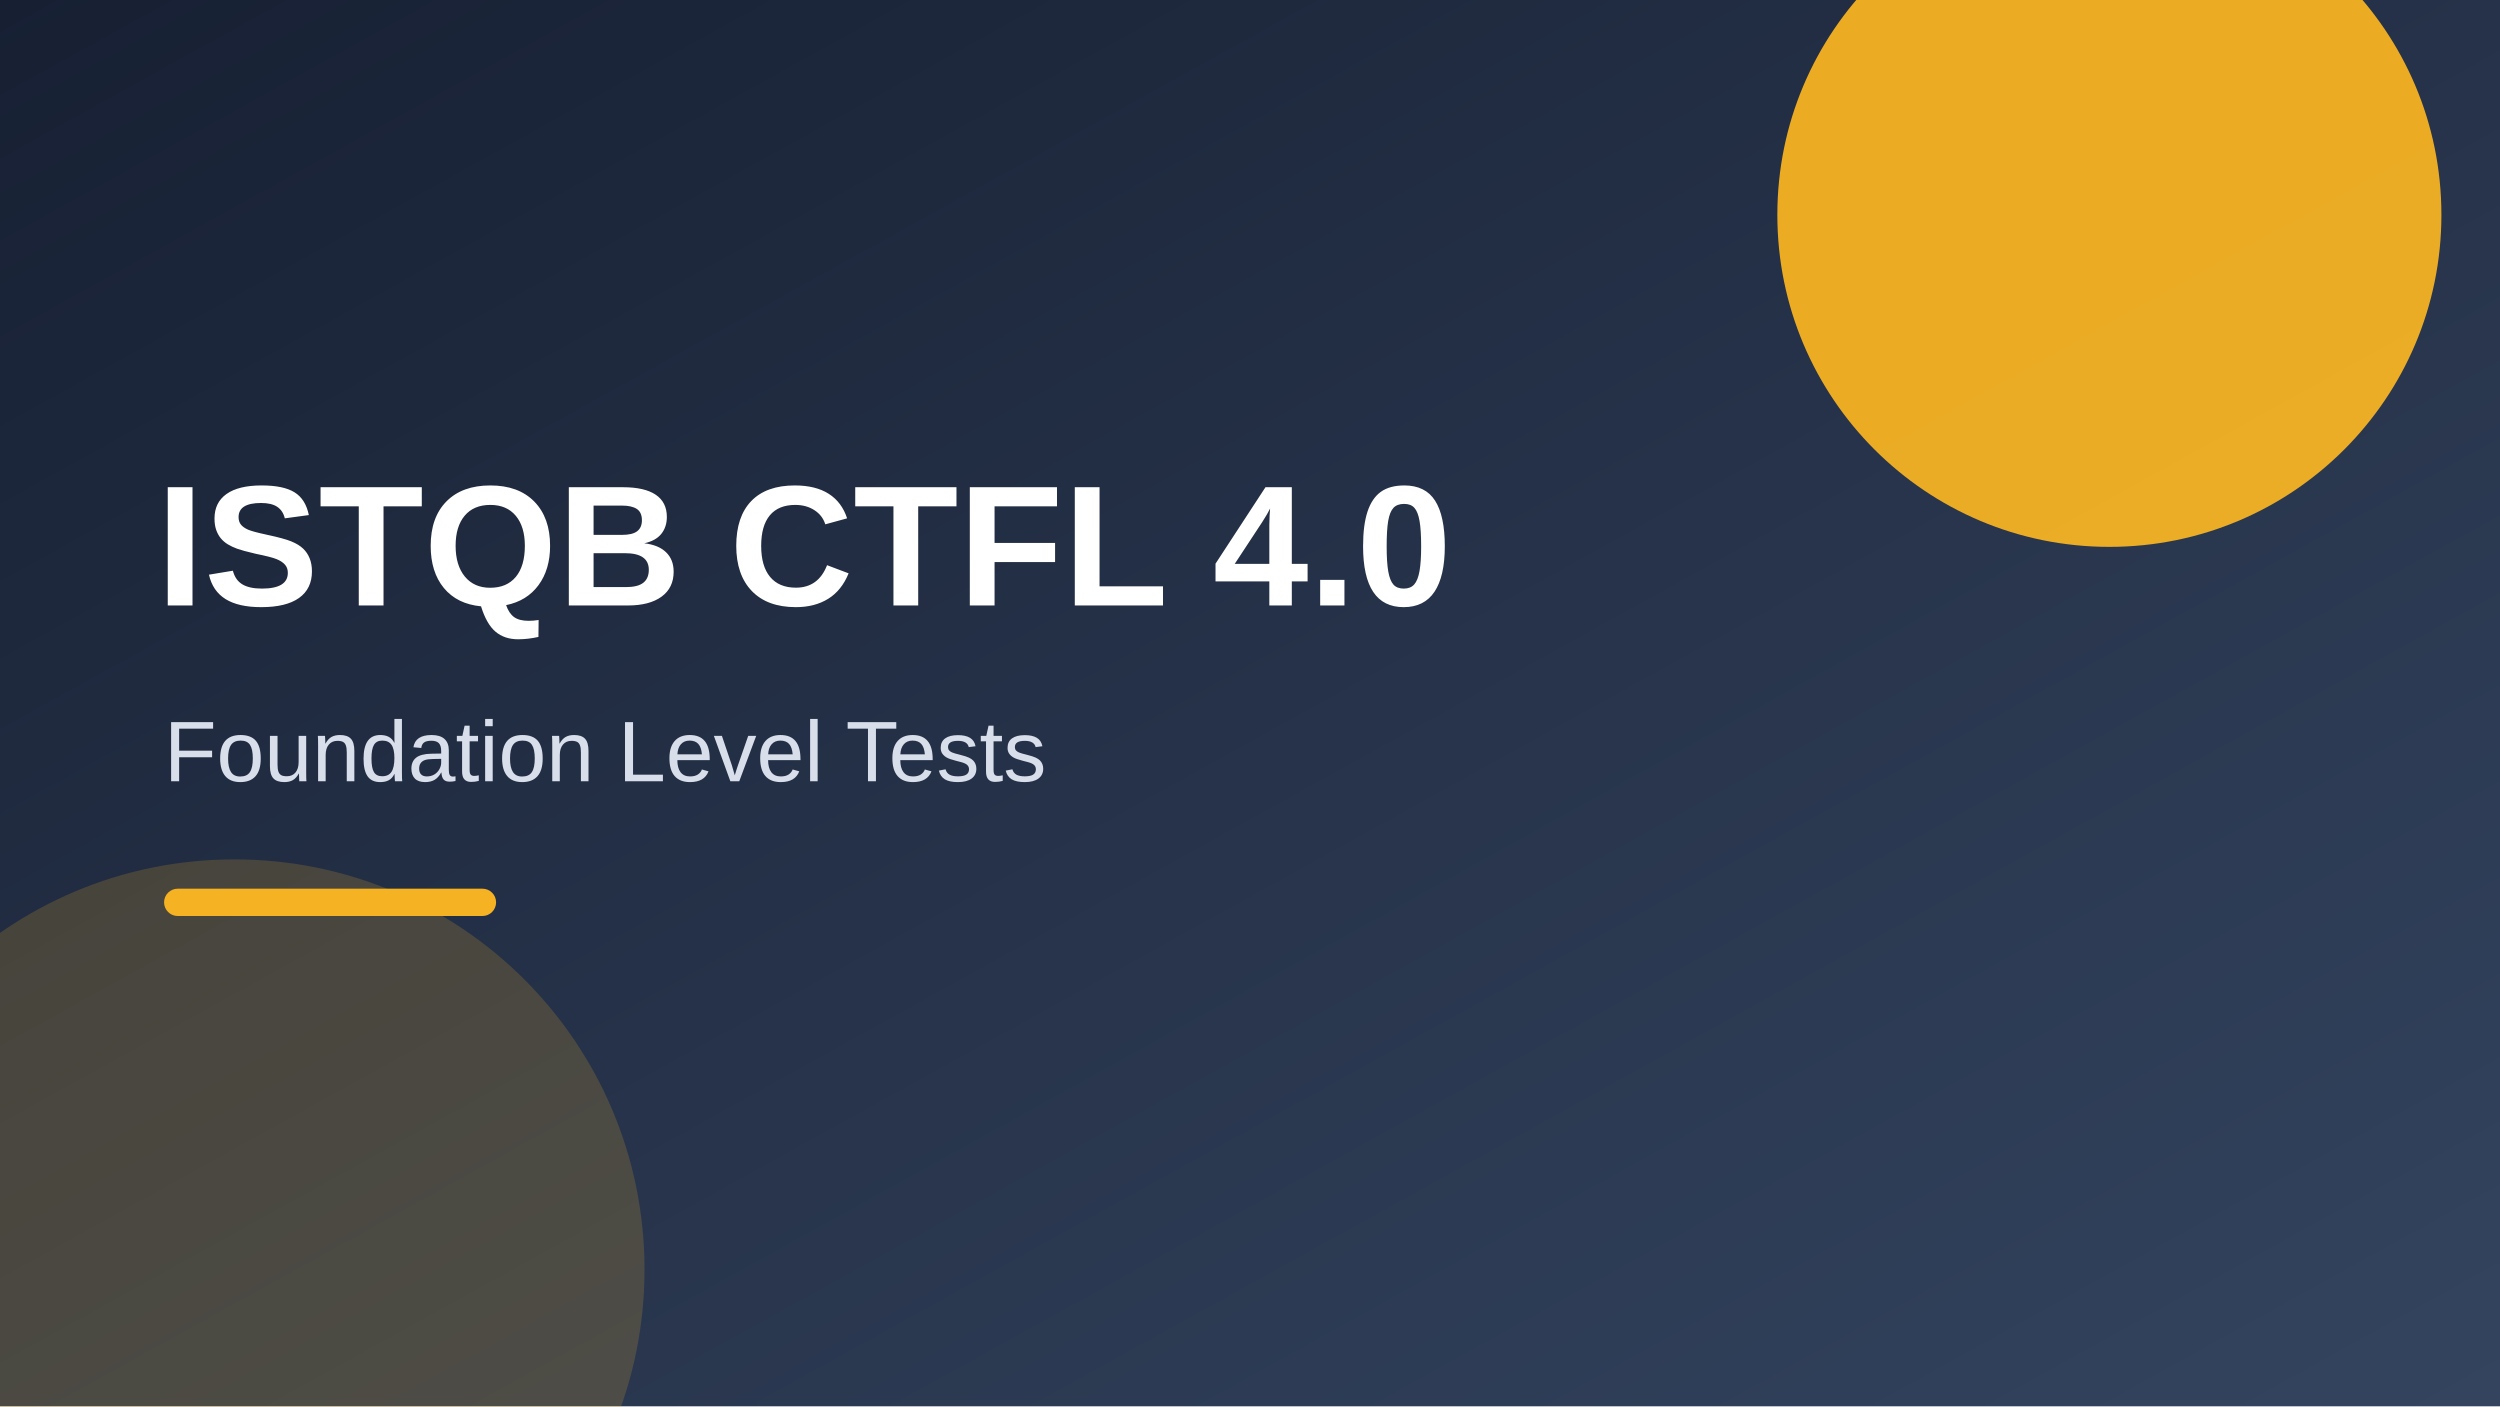
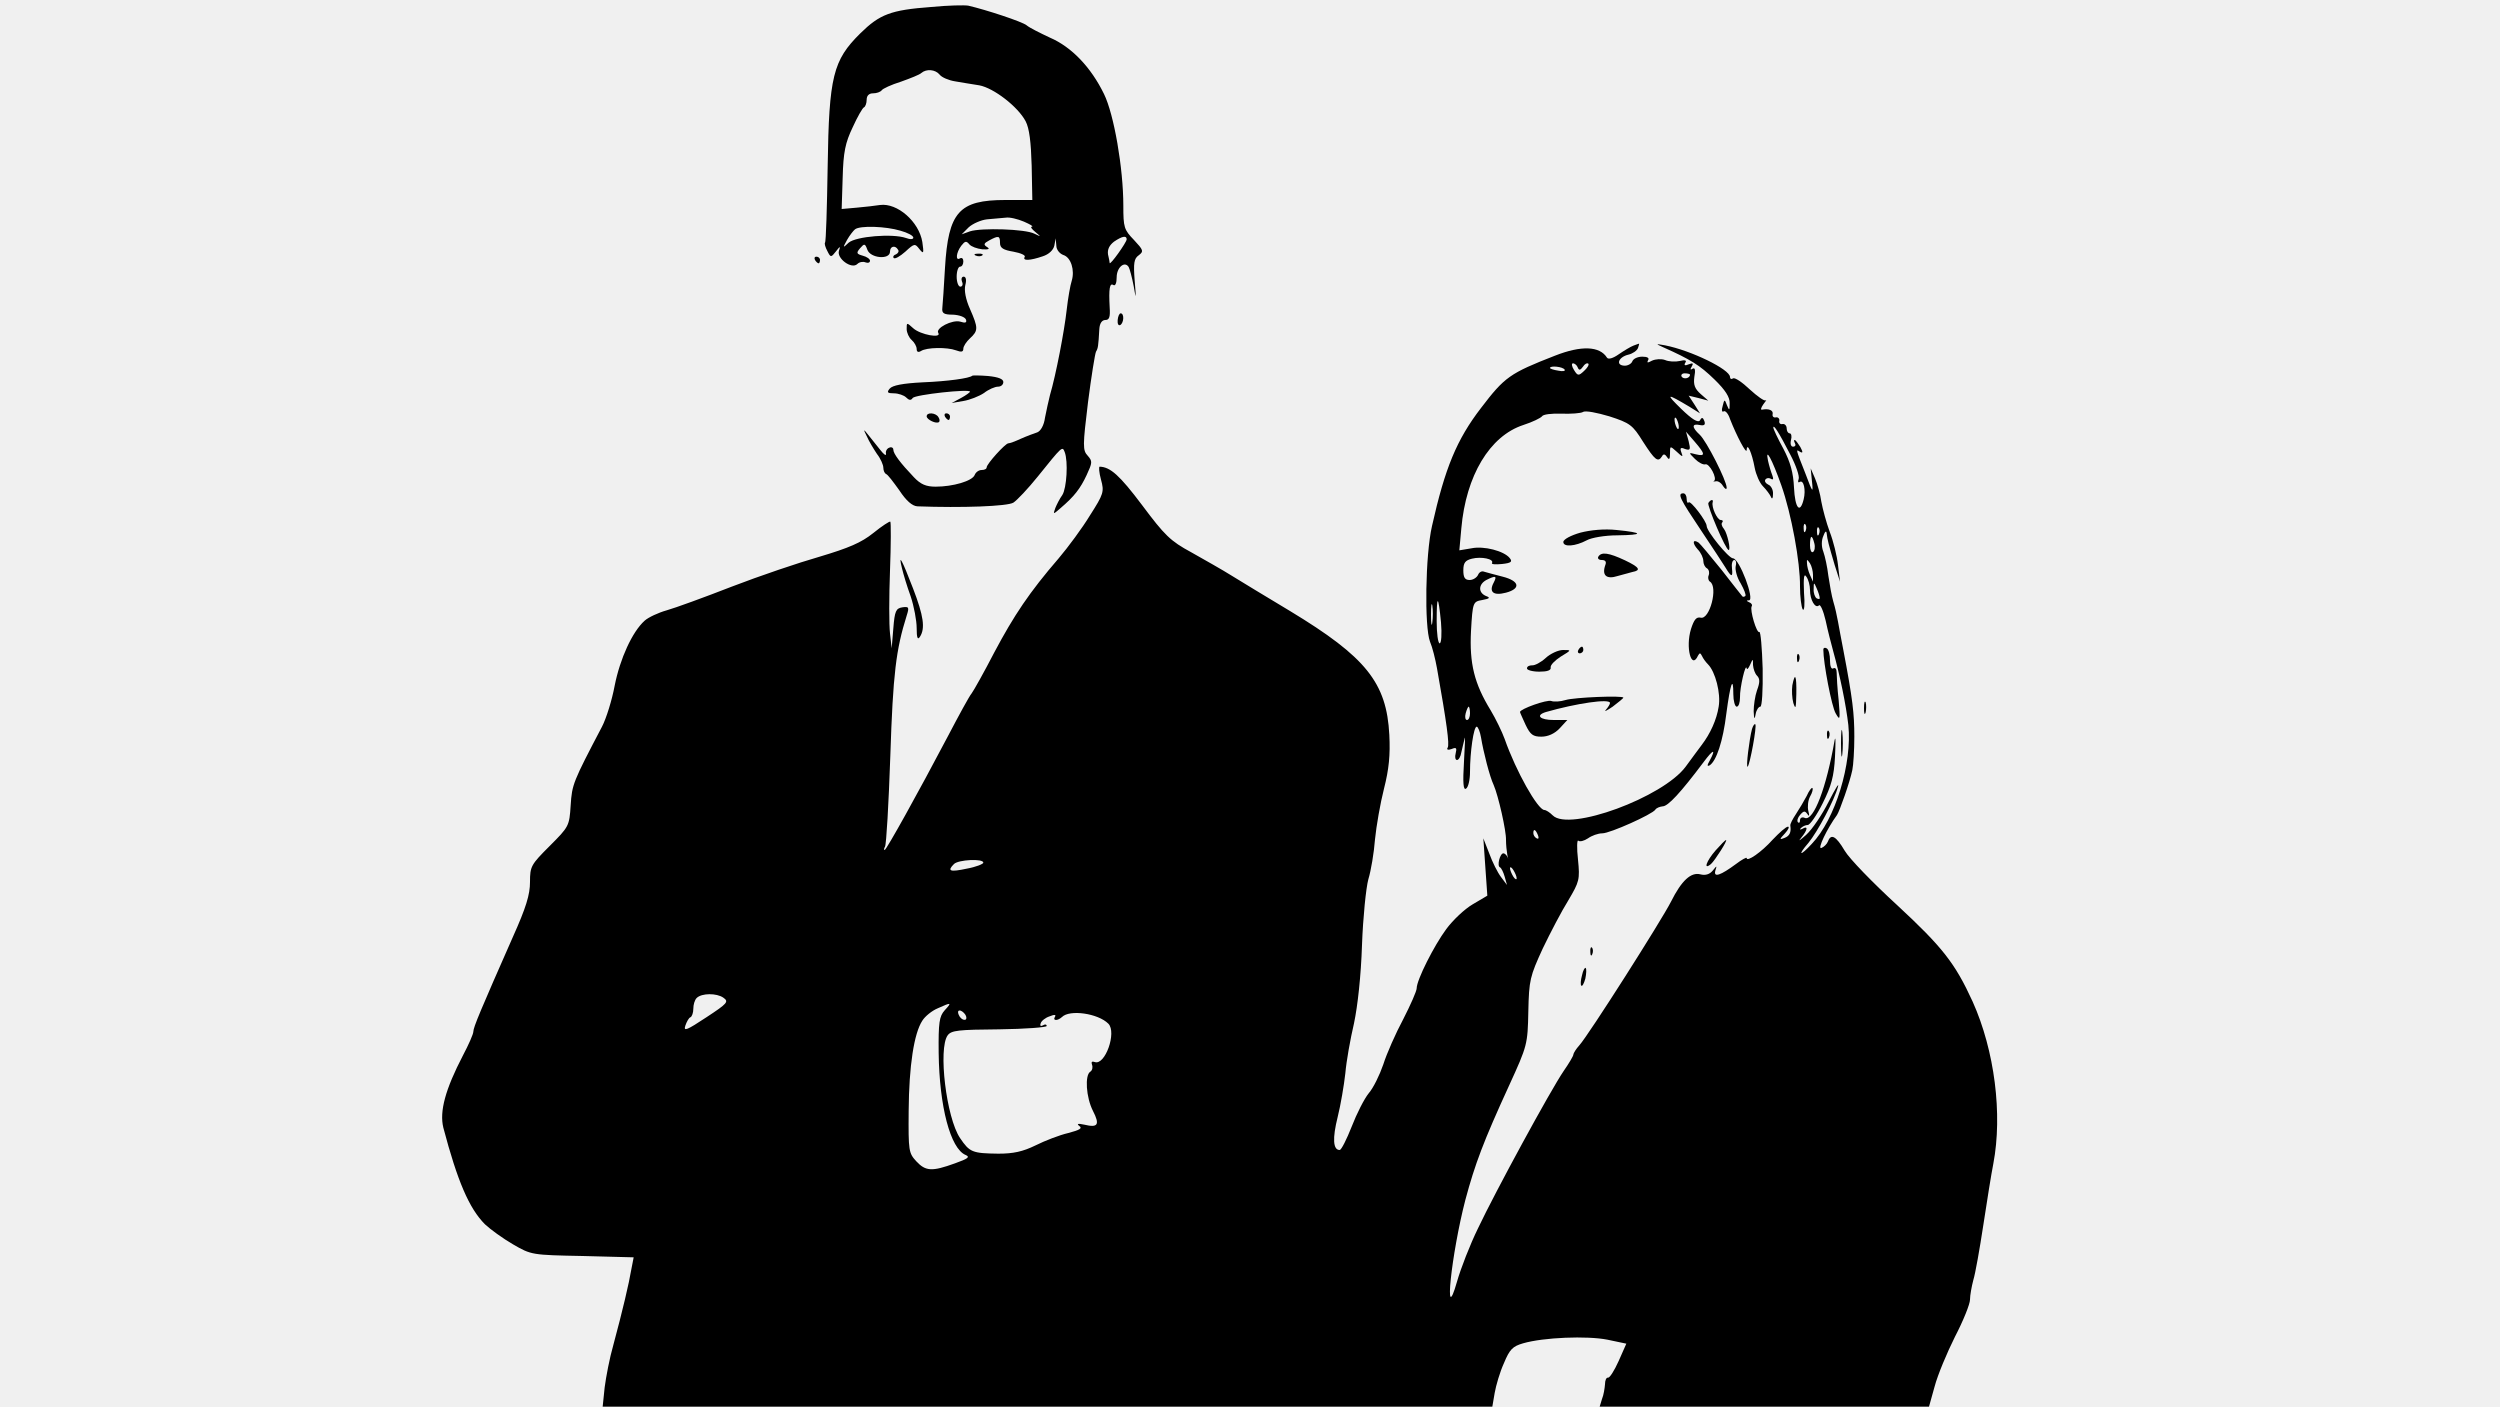
- <svg xmlns="http://www.w3.org/2000/svg" width="1280" height="720" viewBox="0 0 1280 720">
-   <defs>
-     <linearGradient id="g" x1="0" y1="0" x2="1" y2="1">
-       <stop stop-color="#172033" />
-       <stop offset="1" stop-color="#34445f" />
-     </linearGradient>
-   </defs>
-   <rect width="1280" height="720" fill="url(#g)" />
-   <circle cx="1080" cy="110" r="170" fill="#f5b223" opacity=".95" />
-   <circle cx="120" cy="650" r="210" fill="#f5b223" opacity=".18" />
-   <text x="80" y="310" fill="white" font-family="Arial,Helvetica,sans-serif" font-size="88" font-weight="700">ISTQB CTFL 4.0</text>
-   <text x="84" y="400" fill="#d8deea" font-family="Arial,Helvetica,sans-serif" font-size="44">Foundation Level Tests</text>
-   <rect x="84" y="455" width="170" height="14" rx="7" fill="#f5b223" />
+ <svg xmlns="http://www.w3.org/2000/svg" version="1.0" width="750pt" height="422pt" viewBox="0 0 750 422" preserveAspectRatio="xMidYMid meet">
+   <g transform="translate(0,422) scale(0.1,-0.1)" fill="#000000" stroke="none">
+     <path d="M2793 4199 c-121 -9 -154 -22 -212 -79 -82 -81 -94 -129 -98 -399 -2 -124 -5 -227 -8 -229 -2 -3 1 -14 7 -25 10 -20 11 -20 26 -1 12 16 14 16 9 2 -8 -23 38 -57 55 -40 6 6 17 8 24 5 8 -3 14 -1 14 5 0 5 -10 12 -22 15 -18 5 -20 8 -8 22 13 15 15 15 22 -4 9 -26 68 -31 68 -6 0 17 16 20 24 6 4 -5 0 -11 -6 -14 -7 -2 -10 -7 -7 -11 4 -4 19 5 35 19 27 25 29 25 42 8 13 -16 14 -14 9 21 -10 61 -75 118 -127 111 -14 -2 -45 -6 -70 -8 l-45 -4 3 94 c2 77 8 105 30 151 14 31 30 59 34 60 4 2 8 12 8 23 0 12 7 19 19 19 11 0 22 4 26 9 3 5 29 17 58 26 28 10 56 21 61 26 15 13 42 11 55 -5 6 -8 27 -17 46 -20 19 -3 52 -9 73 -12 43 -8 116 -64 139 -108 11 -21 16 -62 18 -133 l2 -103 -81 0 c-139 0 -171 -36 -181 -203 -3 -56 -7 -111 -8 -121 -2 -16 5 -20 32 -20 19 -1 36 -7 39 -15 3 -9 -2 -11 -17 -6 -24 7 -76 -20 -66 -34 10 -17 -54 -5 -75 14 -20 18 -20 18 -20 -2 0 -11 7 -26 15 -33 8 -7 15 -19 15 -27 0 -9 5 -11 13 -6 17 11 78 12 105 2 16 -6 22 -5 22 5 0 7 9 21 20 31 25 23 25 31 0 88 -13 29 -18 56 -14 72 4 15 2 25 -5 25 -6 0 -8 -7 -5 -15 4 -8 1 -15 -5 -15 -6 0 -11 14 -11 30 0 17 5 30 10 30 6 0 10 7 10 16 0 8 -4 12 -10 9 -14 -9 -12 17 4 38 11 14 15 15 24 4 6 -7 23 -13 39 -15 19 -1 24 1 14 7 -11 7 -10 11 7 20 28 15 32 14 32 -8 0 -15 10 -21 40 -26 22 -4 38 -11 34 -16 -7 -12 16 -11 54 2 19 6 32 19 35 32 l4 22 2 -22 c0 -12 10 -24 21 -28 23 -7 35 -46 25 -78 -4 -12 -11 -51 -15 -87 -7 -63 -32 -194 -50 -255 -4 -16 -11 -47 -15 -68 -3 -23 -13 -40 -23 -44 -9 -3 -31 -11 -49 -19 -17 -8 -34 -14 -38 -14 -9 0 -65 -62 -65 -72 0 -5 -7 -8 -15 -8 -9 0 -18 -7 -21 -15 -7 -18 -65 -35 -117 -35 -29 0 -45 7 -65 28 -41 43 -62 71 -62 83 0 6 -6 9 -12 6 -7 -2 -12 -11 -10 -18 1 -8 -6 -3 -17 11 -11 14 -27 34 -36 45 -15 19 -16 19 -4 -5 6 -14 20 -37 30 -52 11 -14 19 -33 19 -41 0 -9 4 -17 8 -19 5 -1 22 -24 40 -49 21 -32 39 -47 54 -48 134 -5 270 0 288 11 11 7 44 42 73 78 74 92 74 92 81 74 11 -28 6 -109 -7 -129 -8 -11 -17 -29 -21 -39 -7 -20 -7 -20 16 0 40 34 59 58 78 99 17 37 18 41 3 58 -15 16 -15 29 1 160 10 78 21 146 24 152 6 10 7 15 10 68 1 17 8 27 18 27 12 0 15 9 13 38 -3 56 0 74 11 67 6 -4 10 6 10 23 0 30 24 50 36 31 3 -5 10 -31 15 -57 7 -42 8 -41 3 16 -4 53 -2 66 12 76 16 12 14 16 -14 46 -30 31 -32 38 -32 103 0 112 -28 274 -58 335 -39 80 -97 141 -162 169 -30 14 -62 30 -70 37 -13 11 -123 47 -175 59 -11 2 -61 1 -112 -4z m279 -644 c18 -8 29 -14 24 -15 -6 0 -1 -7 10 -16 18 -15 18 -15 -3 -5 -27 14 -159 18 -193 7 l-25 -9 21 21 c12 11 37 22 55 24 19 2 44 4 56 5 12 2 36 -4 55 -12z m-371 -27 c22 -6 39 -15 39 -21 0 -5 -9 -6 -22 -1 -40 14 -150 5 -172 -14 -18 -17 -18 -16 -5 8 8 14 19 28 24 32 15 12 93 9 136 -4z m679 -26 c0 -9 -50 -79 -51 -71 0 2 -2 14 -5 26 -2 15 4 27 18 38 25 17 38 19 38 7z" />
+     <path d="M2928 3453 c7 -3 16 -2 19 1 4 3 -2 6 -13 5 -11 0 -14 -3 -6 -6z" />
+     <path d="M2445 3440 c3 -5 8 -10 11 -10 2 0 4 5 4 10 0 6 -5 10 -11 10 -5 0 -7 -4 -4 -10z" />
+     <path d="M3353 3260 c-1 -11 2 -18 8 -15 11 7 12 35 1 35 -4 0 -8 -9 -9 -20z" />
+     <path d="M4900 3183 c-8 -3 -28 -15 -44 -26 -17 -12 -31 -16 -35 -10 -22 35 -77 37 -156 6 -136 -53 -151 -64 -222 -157 -73 -95 -108 -180 -147 -354 -20 -87 -23 -302 -6 -347 7 -16 16 -52 21 -80 29 -163 38 -229 32 -238 -4 -6 1 -8 12 -4 14 6 16 3 12 -13 -3 -11 -1 -20 4 -20 5 0 11 10 13 23 3 12 7 31 10 42 2 11 1 -20 -2 -69 -4 -66 -2 -87 6 -82 7 4 12 27 12 50 0 60 11 136 20 136 4 0 10 -15 13 -32 7 -43 26 -118 38 -143 14 -32 38 -138 37 -165 0 -14 2 -34 4 -45 3 -11 3 -14 1 -7 -3 6 -8 12 -13 12 -10 0 -20 -38 -10 -42 4 -2 10 -14 14 -28 l7 -25 -18 24 c-10 13 -26 45 -35 70 l-18 46 6 -86 6 -86 -44 -26 c-24 -14 -59 -47 -79 -74 -37 -50 -89 -153 -89 -178 0 -8 -18 -49 -40 -92 -23 -43 -50 -104 -60 -136 -11 -32 -30 -71 -44 -87 -13 -16 -36 -61 -51 -100 -15 -38 -31 -70 -36 -70 -20 0 -22 35 -6 99 9 36 19 95 23 131 3 36 15 103 26 150 11 52 21 142 24 235 3 83 12 171 19 197 8 26 17 80 20 120 4 40 16 109 27 152 15 59 19 101 16 161 -8 157 -70 234 -298 372 -69 41 -147 89 -175 106 -27 17 -82 48 -121 70 -63 34 -80 51 -148 142 -67 89 -95 114 -127 115 -3 0 -2 -17 4 -39 10 -36 8 -43 -33 -107 -23 -38 -66 -96 -94 -129 -88 -102 -134 -171 -193 -282 -31 -60 -62 -115 -68 -123 -7 -8 -39 -67 -72 -130 -89 -169 -184 -340 -189 -340 -3 0 -2 5 1 10 4 6 11 128 16 273 8 246 17 318 49 420 8 25 7 28 -13 25 -19 -3 -23 -11 -27 -63 l-5 -60 -5 45 c-3 25 -3 110 0 188 3 79 3 145 1 147 -2 2 -25 -13 -51 -34 -36 -29 -74 -45 -161 -71 -63 -18 -181 -58 -264 -90 -82 -32 -170 -64 -195 -71 -25 -7 -55 -21 -66 -31 -37 -33 -74 -114 -90 -195 -8 -43 -25 -98 -38 -123 -87 -166 -90 -173 -94 -236 -4 -62 -5 -64 -63 -122 -56 -56 -59 -61 -59 -108 0 -38 -12 -77 -51 -164 -97 -220 -119 -272 -119 -285 0 -7 -14 -39 -31 -71 -53 -102 -71 -168 -59 -217 42 -159 77 -242 125 -290 16 -15 53 -42 84 -60 55 -32 57 -32 209 -35 l153 -4 -7 -36 c-7 -42 -26 -123 -54 -227 -11 -38 -22 -96 -26 -127 l-6 -58 1335 0 1334 0 7 41 c4 23 16 64 28 90 17 41 26 50 57 59 62 18 192 23 253 11 l57 -12 -23 -52 c-13 -29 -27 -51 -32 -50 -5 1 -9 -8 -9 -20 -1 -12 -4 -32 -9 -44 l-7 -23 494 0 494 0 17 61 c9 34 37 101 61 149 25 48 45 98 45 111 0 13 5 40 10 59 6 19 19 93 30 165 11 72 24 154 30 184 28 148 4 339 -62 486 -53 116 -91 164 -227 290 -72 66 -143 139 -157 163 -26 44 -41 52 -50 28 -3 -8 -12 -17 -20 -20 -13 -5 17 58 47 99 8 12 39 100 46 135 3 14 6 59 6 100 0 69 -5 113 -33 260 -6 30 -13 69 -16 85 -3 17 -9 44 -14 60 -5 17 -11 51 -15 78 -3 26 -10 58 -15 72 -6 15 -6 34 0 47 5 14 9 17 10 8 2 -19 6 -34 24 -95 l16 -50 -6 50 c-3 27 -14 72 -25 100 -10 27 -21 68 -25 90 -3 22 -12 54 -19 70 l-13 30 4 -40 c4 -36 2 -34 -20 25 -30 76 -29 73 -15 64 8 -4 8 0 0 15 -7 11 -14 21 -17 21 -3 0 -2 -4 1 -10 3 -5 1 -10 -6 -10 -6 0 -9 8 -6 20 3 11 1 20 -4 20 -5 0 -9 7 -9 15 0 8 -6 14 -12 13 -7 -2 -12 3 -10 10 1 6 -4 11 -10 10 -7 -2 -12 3 -10 10 2 11 -11 17 -32 13 -5 -1 -3 6 4 16 8 10 11 15 7 12 -4 -3 -25 12 -48 33 -22 21 -44 36 -50 33 -5 -4 -9 -1 -9 4 0 23 -118 80 -195 95 -29 5 -29 5 -5 -6 81 -36 110 -54 153 -96 33 -32 47 -54 46 -72 0 -22 -1 -23 -8 -6 -7 19 -8 19 -13 -2 -4 -12 -2 -20 3 -16 5 3 14 -7 19 -23 20 -51 50 -108 50 -93 1 25 16 -9 24 -53 4 -21 15 -46 25 -56 10 -10 21 -25 24 -32 3 -8 6 -4 6 9 1 12 -6 25 -14 28 -8 4 -12 10 -9 15 3 5 10 6 16 3 8 -5 9 -1 5 10 -4 10 -10 30 -13 44 -9 43 12 5 40 -74 30 -85 57 -231 56 -304 0 -30 4 -61 8 -68 5 -7 7 15 4 50 -2 46 0 59 7 48 6 -8 11 -26 11 -40 0 -30 16 -57 27 -46 4 4 13 -16 20 -46 6 -29 17 -71 23 -93 20 -72 38 -159 45 -220 12 -115 -39 -283 -110 -357 -35 -38 -43 -35 -10 3 28 34 78 128 89 169 4 14 -8 -6 -28 -45 -19 -38 -49 -83 -68 -100 -18 -16 -25 -21 -15 -9 20 24 22 38 5 28 -8 -4 -10 -3 -5 2 5 5 14 9 20 9 7 0 27 29 45 65 26 52 34 81 37 140 2 41 2 64 -1 50 -25 -144 -63 -243 -89 -234 -8 4 -15 1 -15 -7 0 -7 -3 -9 -6 -6 -4 4 -1 14 6 22 11 13 15 13 22 3 6 -9 7 -6 3 9 -3 12 -1 32 5 43 7 12 10 24 7 26 -2 2 -10 -8 -17 -24 -8 -15 -22 -39 -32 -54 -10 -15 -18 -30 -17 -35 3 -20 -2 -31 -18 -37 -15 -6 -15 -4 2 14 10 11 14 20 9 20 -6 0 -26 -18 -46 -39 -34 -38 -78 -68 -78 -55 0 3 -15 -5 -32 -18 -46 -34 -68 -42 -62 -20 5 16 5 16 -8 0 -9 -11 -22 -15 -37 -11 -28 7 -56 -18 -88 -82 -29 -57 -247 -400 -275 -431 -10 -11 -18 -24 -18 -28 0 -4 -13 -26 -29 -49 -39 -57 -205 -362 -257 -472 -24 -49 -52 -121 -63 -160 -41 -144 -17 83 25 245 29 108 54 175 132 345 54 118 55 122 57 221 2 94 5 105 43 188 23 48 57 113 77 145 33 56 35 62 29 122 -4 35 -3 61 1 57 4 -4 17 -1 29 7 11 8 30 15 43 15 23 0 150 57 159 71 3 5 13 9 22 10 16 0 54 41 123 133 29 39 38 41 18 4 -8 -14 -8 -18 0 -14 20 13 40 72 50 155 12 91 21 116 21 58 0 -20 5 -37 10 -37 6 0 10 12 10 28 -1 28 17 105 20 87 1 -5 5 -1 10 10 9 20 9 20 9 0 1 -12 6 -26 12 -32 9 -9 9 -20 0 -44 -6 -17 -10 -46 -10 -63 1 -24 3 -26 6 -8 2 12 9 22 14 22 5 0 8 48 7 114 -2 63 -6 112 -10 110 -8 -5 -29 66 -23 77 3 4 -1 10 -7 12 -9 4 -10 6 -1 6 18 1 -29 126 -48 126 -13 0 -79 81 -79 97 0 14 -48 77 -54 71 -3 -4 -6 1 -6 10 0 9 -4 17 -10 17 -19 0 -10 -17 53 -111 34 -51 67 -101 73 -111 18 -30 23 -31 20 -4 -2 14 1 26 7 26 5 0 7 -9 4 -19 -2 -11 4 -34 15 -51 10 -18 17 -35 14 -38 -4 -3 -7 -3 -9 -1 -2 2 -30 38 -62 79 -33 41 -64 78 -69 82 -18 12 -20 -1 -3 -20 10 -10 17 -26 17 -35 0 -9 5 -19 11 -22 6 -4 8 -13 5 -21 -3 -7 -1 -16 4 -19 25 -16 -1 -115 -28 -108 -13 3 -20 -6 -29 -34 -17 -55 1 -124 21 -80 5 9 7 9 12 -1 3 -7 11 -18 18 -25 22 -22 39 -87 32 -127 -6 -39 -25 -81 -51 -115 -8 -11 -30 -40 -48 -65 -68 -92 -350 -196 -399 -146 -9 9 -20 16 -25 16 -20 1 -85 116 -119 213 -8 22 -27 61 -42 86 -49 80 -64 140 -59 238 5 87 6 88 34 93 22 4 25 7 11 12 -24 10 -23 35 1 48 28 14 33 13 22 -8 -15 -28 -1 -40 37 -30 45 12 41 35 -10 48 -24 6 -49 13 -56 15 -7 3 -15 -2 -18 -10 -4 -8 -15 -15 -25 -15 -14 0 -19 7 -19 29 0 23 6 30 26 35 28 7 67 -1 60 -13 -3 -4 11 -5 30 -3 28 3 32 7 23 18 -17 21 -77 37 -115 29 l-36 -6 6 66 c14 158 85 277 186 310 28 9 52 21 56 26 3 6 29 9 58 8 29 -1 58 1 65 5 7 5 42 -2 79 -13 62 -20 70 -26 101 -76 36 -56 45 -63 57 -44 4 8 9 7 15 -2 6 -10 9 -7 9 10 0 24 0 24 20 6 18 -17 20 -17 14 -2 -5 13 -2 16 11 10 16 -5 17 -2 11 23 l-8 29 26 -30 c32 -37 33 -45 4 -38 -23 6 -23 6 -3 -14 11 -11 25 -18 31 -16 12 4 37 -43 26 -50 -4 -2 -1 -2 5 -1 7 2 17 -5 22 -14 6 -9 11 -12 11 -5 0 21 -61 141 -81 159 -24 22 -24 34 0 29 14 -3 18 1 14 12 -4 11 -8 12 -13 2 -6 -8 -23 2 -57 35 -47 46 -44 47 25 6 l32 -20 -17 27 -17 26 29 -7 30 -8 -23 20 c-18 16 -22 28 -19 51 4 21 2 29 -5 25 -7 -5 -8 -2 -3 6 6 10 4 12 -9 7 -11 -5 -15 -3 -10 5 5 7 -1 9 -17 5 -13 -3 -33 -2 -44 3 -11 4 -28 3 -39 -2 -13 -7 -16 -7 -12 1 5 7 -2 11 -17 11 -14 0 -27 -6 -30 -14 -3 -8 -15 -14 -25 -13 -26 2 -16 26 13 33 13 3 26 12 29 20 3 8 4 14 3 13 -1 0 -9 -3 -17 -6z m-167 -65 c4 -10 8 -9 16 2 5 8 12 12 16 9 3 -3 -3 -13 -13 -22 -16 -15 -19 -15 -30 3 -7 11 -8 20 -3 20 5 0 12 -6 14 -12z m-39 -7 c3 -4 -6 -6 -19 -3 -14 2 -25 6 -25 8 0 8 39 4 44 -5z m376 -15 c0 -11 -19 -15 -25 -6 -3 5 1 10 9 10 9 0 16 -2 16 -4z m-34 -152 c1 -9 0 -13 -4 -10 -3 4 -7 14 -8 22 -1 9 0 13 4 10 3 -4 7 -14 8 -22z m335 -88 c17 -32 28 -65 25 -73 -3 -8 -2 -12 3 -9 12 8 19 -24 12 -52 -11 -45 -26 -27 -29 35 -2 45 -11 77 -32 117 -17 31 -30 59 -30 63 0 12 17 -15 51 -81z m46 -228 c-3 -8 -6 -5 -6 6 -1 11 2 17 5 13 3 -3 4 -12 1 -19z m40 -10 c-3 -8 -6 -5 -6 6 -1 11 2 17 5 13 3 -3 4 -12 1 -19z m-14 -28 c3 -11 1 -23 -4 -26 -5 -3 -9 6 -9 20 0 31 6 34 13 6z m-4 -95 l0 -20 -9 20 c-5 11 -9 27 -9 35 -1 13 0 13 9 0 5 -8 9 -24 9 -35z m20 -68 c1 -5 -3 -5 -9 -2 -5 3 -10 16 -9 28 0 21 1 21 9 2 5 -11 9 -24 9 -28z m-1162 -74 c-2 -16 -4 -5 -4 22 0 28 2 40 4 28 2 -13 2 -35 0 -50z m26 0 c3 -35 1 -63 -4 -63 -5 0 -9 30 -9 67 0 81 5 79 13 -4z m87 -273 c0 -11 -4 -20 -9 -20 -5 0 -7 9 -4 20 3 11 7 20 9 20 2 0 4 -9 4 -20z m204 -366 c3 -8 2 -12 -4 -9 -6 3 -10 10 -10 16 0 14 7 11 14 -7z m-1664 -82 c0 -4 -22 -13 -50 -18 -51 -11 -59 -7 -38 14 13 13 88 17 88 4z m1600 -47 c0 -5 -5 -3 -10 5 -5 8 -10 20 -10 25 0 6 5 3 10 -5 5 -8 10 -19 10 -25z m-2380 -358 c17 -12 13 -17 -51 -59 -59 -39 -69 -43 -63 -25 4 12 11 24 15 25 5 2 9 14 9 26 0 12 4 26 10 32 15 15 60 15 80 1z m664 -38 c-16 -18 -19 -36 -18 -128 2 -160 35 -287 81 -306 14 -6 7 -11 -32 -25 -69 -25 -88 -24 -116 6 -23 25 -24 31 -23 152 1 134 16 232 41 270 8 13 29 30 46 37 42 19 43 18 21 -6z m64 -17 c6 -18 -15 -14 -22 4 -4 10 -1 14 6 12 6 -2 14 -10 16 -16z m427 -23 c26 -26 -10 -127 -41 -115 -8 3 -11 0 -8 -8 3 -8 1 -17 -5 -21 -17 -10 -13 -77 8 -118 21 -41 15 -51 -26 -41 -19 4 -24 3 -15 -4 10 -7 1 -12 -33 -21 -26 -6 -70 -23 -98 -37 -39 -19 -67 -25 -112 -25 -78 1 -86 4 -115 47 -41 61 -66 268 -37 308 11 15 32 17 155 18 78 1 142 6 142 10 0 5 -5 6 -11 2 -7 -4 -10 -1 -7 6 2 7 14 17 27 21 14 6 20 5 16 -1 -8 -13 8 -13 21 -1 23 23 108 11 139 -20z" />
+     <path d="M2917 3093 c-8 -8 -75 -17 -149 -20 -59 -3 -91 -9 -99 -19 -9 -11 -7 -14 13 -14 13 0 30 -6 36 -12 9 -9 15 -10 20 -2 7 10 172 28 172 19 0 -2 -12 -11 -27 -19 l-28 -15 35 6 c19 3 47 14 62 24 14 11 33 19 42 19 9 0 16 6 16 14 0 9 -15 15 -46 18 -25 2 -46 2 -47 1z" />
+     <path d="M2780 2971 c0 -10 30 -24 37 -17 3 3 2 9 -2 15 -8 13 -35 15 -35 2z" />
+     <path d="M2835 2970 c3 -5 8 -10 11 -10 2 0 4 5 4 10 0 6 -5 10 -11 10 -5 0 -7 -4 -4 -10z" />
+     <path d="M5125 2711 c-4 -8 52 -141 61 -141 7 0 -4 50 -14 63 -7 8 -9 17 -5 20 3 4 1 7 -5 7 -10 0 -28 38 -24 53 3 10 -6 9 -13 -2z" />
+     <path d="M4741 2622 c-28 -8 -51 -20 -51 -28 0 -16 36 -13 70 5 14 8 55 15 92 15 80 1 79 8 -2 16 -37 4 -78 0 -109 -8z" />
+     <path d="M4795 2550 c-3 -5 1 -10 10 -10 11 0 15 -5 11 -15 -11 -31 3 -44 37 -33 18 5 37 10 44 12 27 5 22 14 -22 35 -49 23 -71 26 -80 11z" />
+     <path d="M2706 2515 c4 -17 15 -54 26 -84 10 -30 18 -73 18 -95 0 -30 3 -37 10 -26 16 25 11 62 -21 145 -33 86 -45 108 -33 60z" />
+     <path d="M4735 2270 c-3 -5 -1 -10 4 -10 6 0 11 5 11 10 0 6 -2 10 -4 10 -3 0 -8 -4 -11 -10z" />
+     <path d="M5470 2271 c0 -40 25 -171 37 -191 13 -23 14 -20 9 39 -4 35 -6 73 -6 83 0 11 -4 16 -10 13 -6 -4 -10 6 -10 24 0 16 -4 33 -10 36 -5 3 -10 2 -10 -4z" />
+     <path d="M4637 2246 c-14 -13 -33 -23 -41 -22 -8 0 -15 -3 -15 -9 -1 -5 16 -10 37 -10 24 0 36 4 34 13 -1 7 13 21 30 32 33 20 33 20 7 20 -14 0 -38 -11 -52 -24z" />
+     <path d="M5391 2244 c0 -11 3 -14 6 -6 3 7 2 16 -1 19 -3 4 -6 -2 -5 -13z" />
+     <path d="M5377 2164 c-2 -15 -1 -38 3 -53 7 -21 8 -16 9 27 1 56 -4 67 -12 26z" />
+     <path d="M4697 2120 c-16 -5 -35 -6 -43 -3 -13 5 -94 -24 -94 -33 0 -2 8 -19 17 -39 14 -29 22 -35 47 -35 20 0 40 9 55 25 l23 25 -41 0 c-41 0 -56 14 -23 24 91 26 192 41 192 27 0 -4 -6 -13 -12 -20 -7 -8 2 -3 20 9 17 13 32 25 32 27 0 7 -147 1 -173 -7z" />
+     <path d="M5592 2095 c0 -16 2 -22 5 -12 2 9 2 23 0 30 -3 6 -5 -1 -5 -18z" />
+     <path d="M5256 2033 c-8 -30 -19 -118 -13 -113 7 7 28 122 23 127 -2 3 -7 -4 -10 -14z" />
+     <path d="M5523 1990 c0 -36 2 -50 4 -32 2 17 2 47 0 65 -2 17 -4 3 -4 -33z" />
+     <path d="M5481 2014 c0 -11 3 -14 6 -6 3 7 2 16 -1 19 -3 4 -6 -2 -5 -13z" />
+     <path d="M5147 1669 c-28 -32 -38 -61 -14 -41 12 11 51 72 45 72 -2 0 -16 -14 -31 -31z" />
+     <path d="M4771 1364 c0 -11 3 -14 6 -6 3 7 2 16 -1 19 -3 4 -6 -2 -5 -13z" />
+     <path d="M4746 1294 c-4 -14 -5 -29 -2 -31 3 -3 8 7 12 21 3 15 4 29 1 32 -2 3 -8 -7 -11 -22z" />
+   </g>
</svg>
